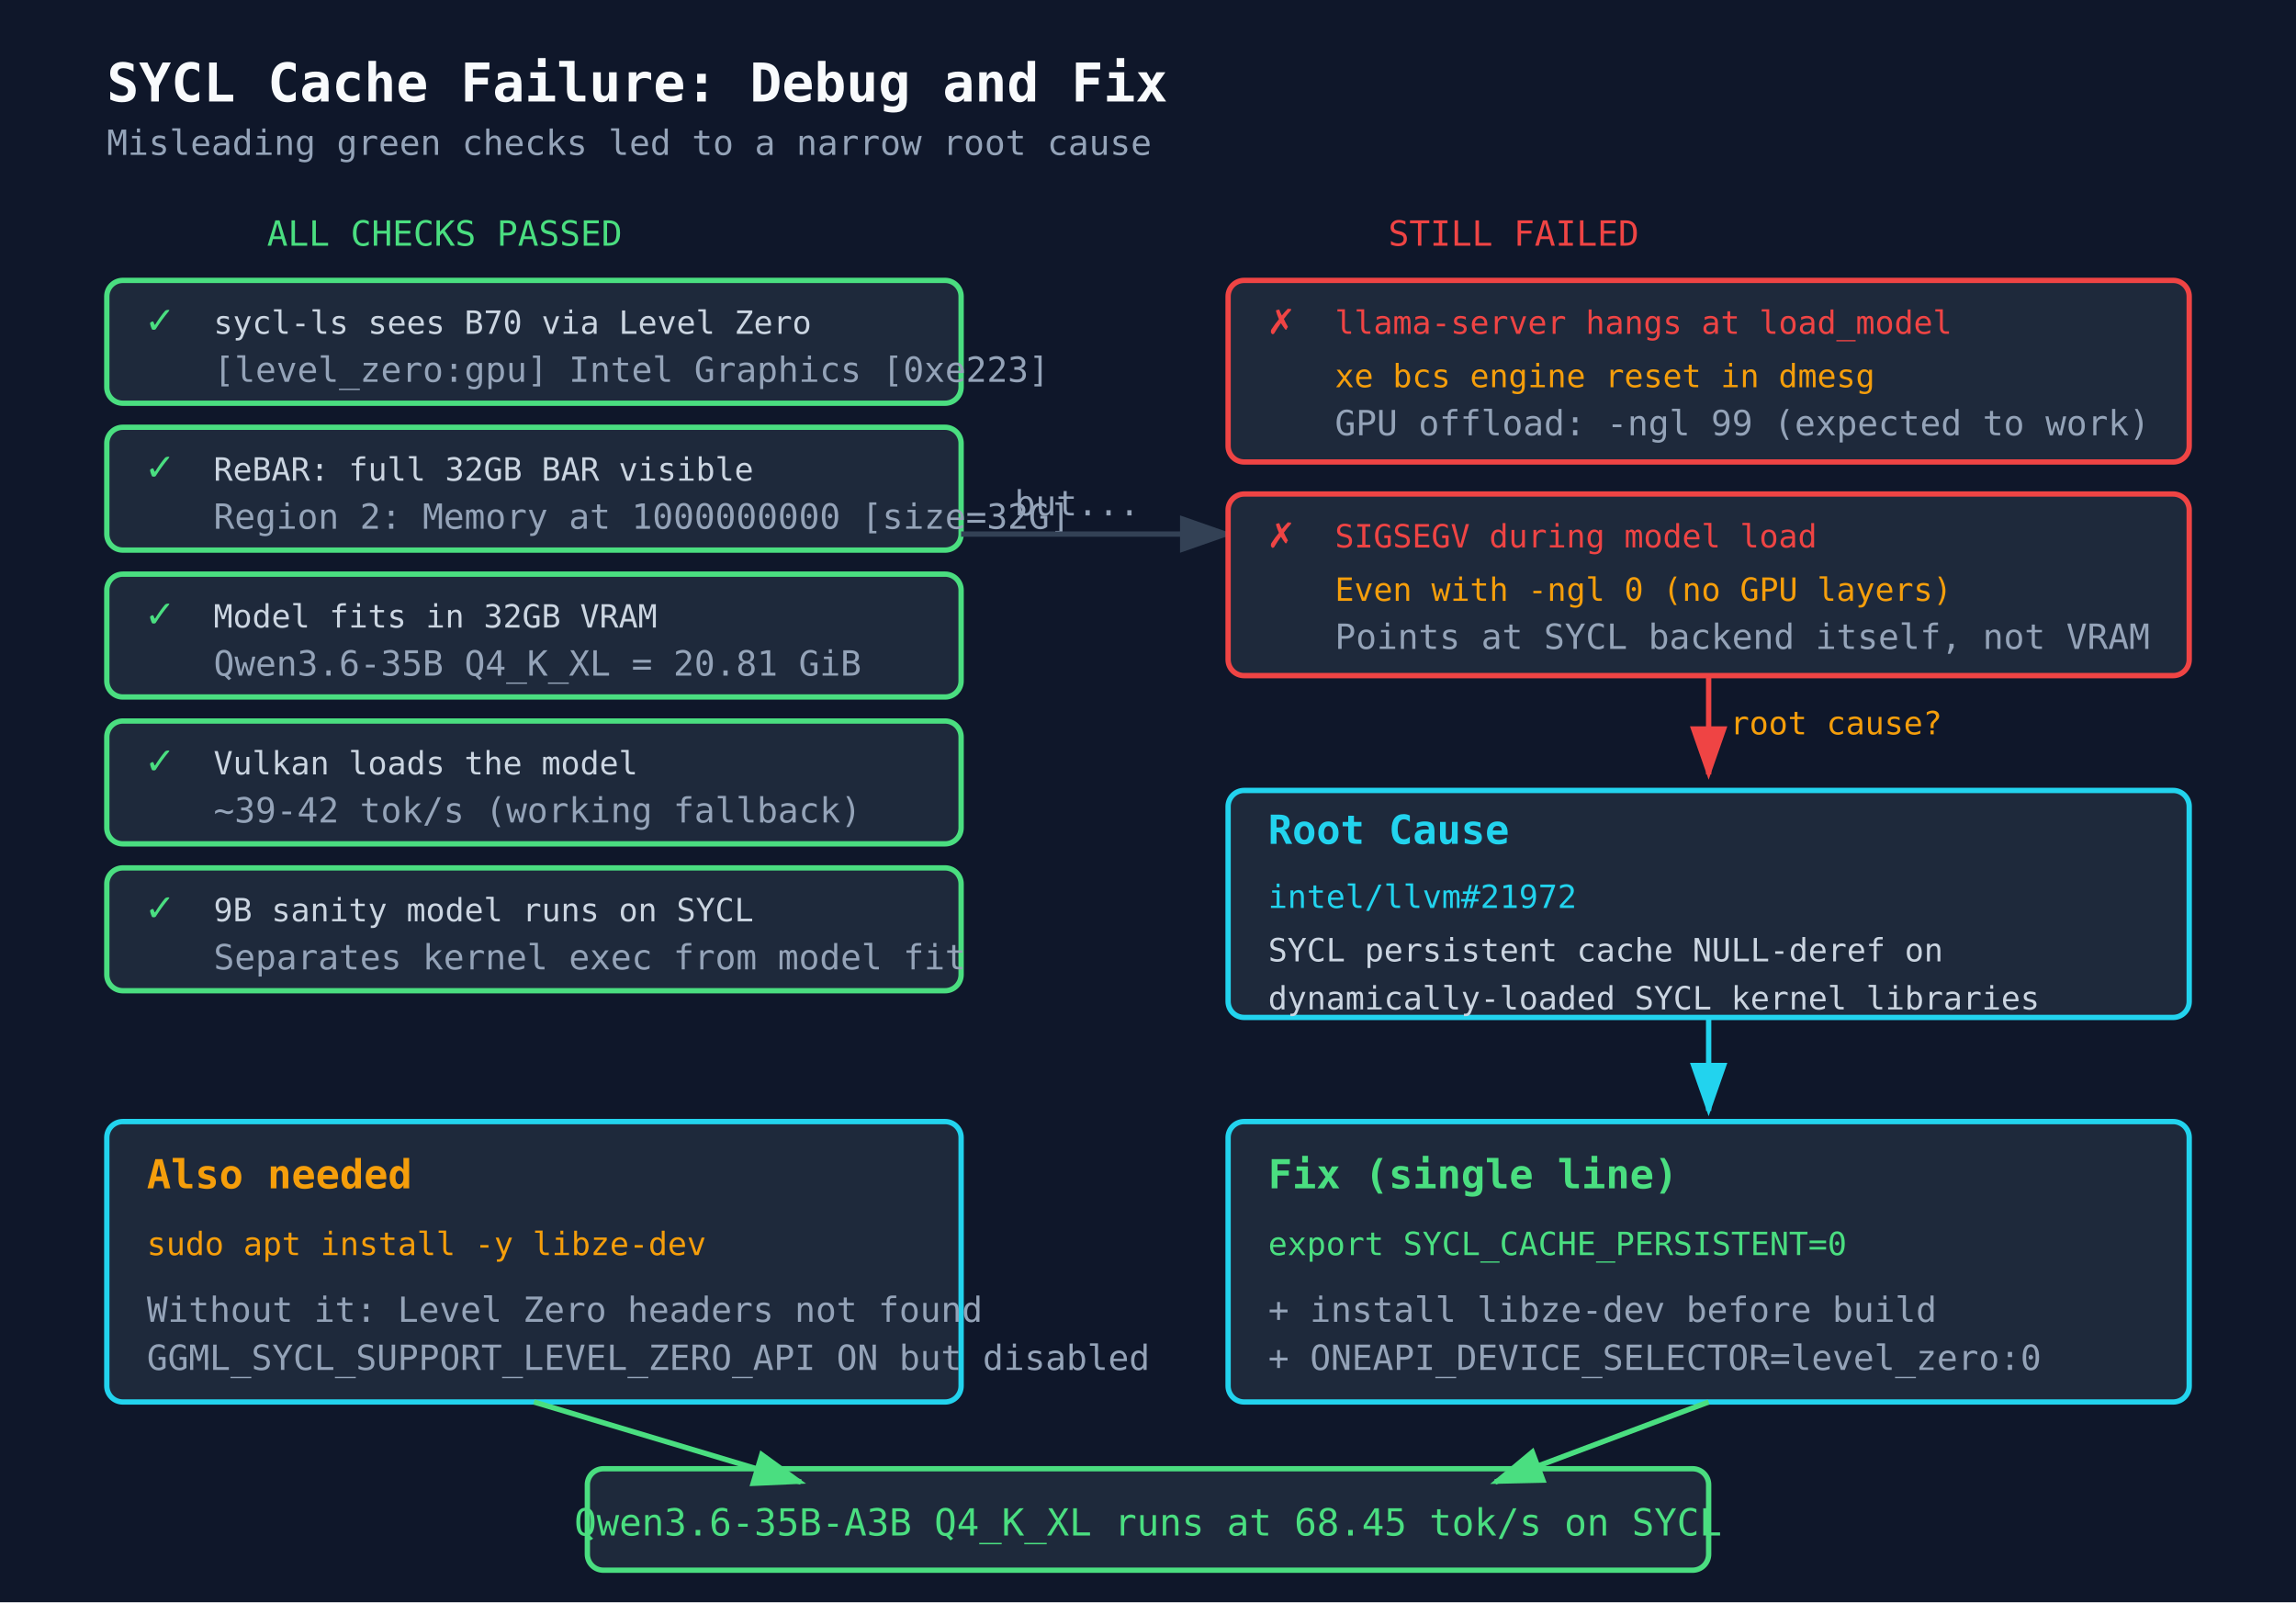
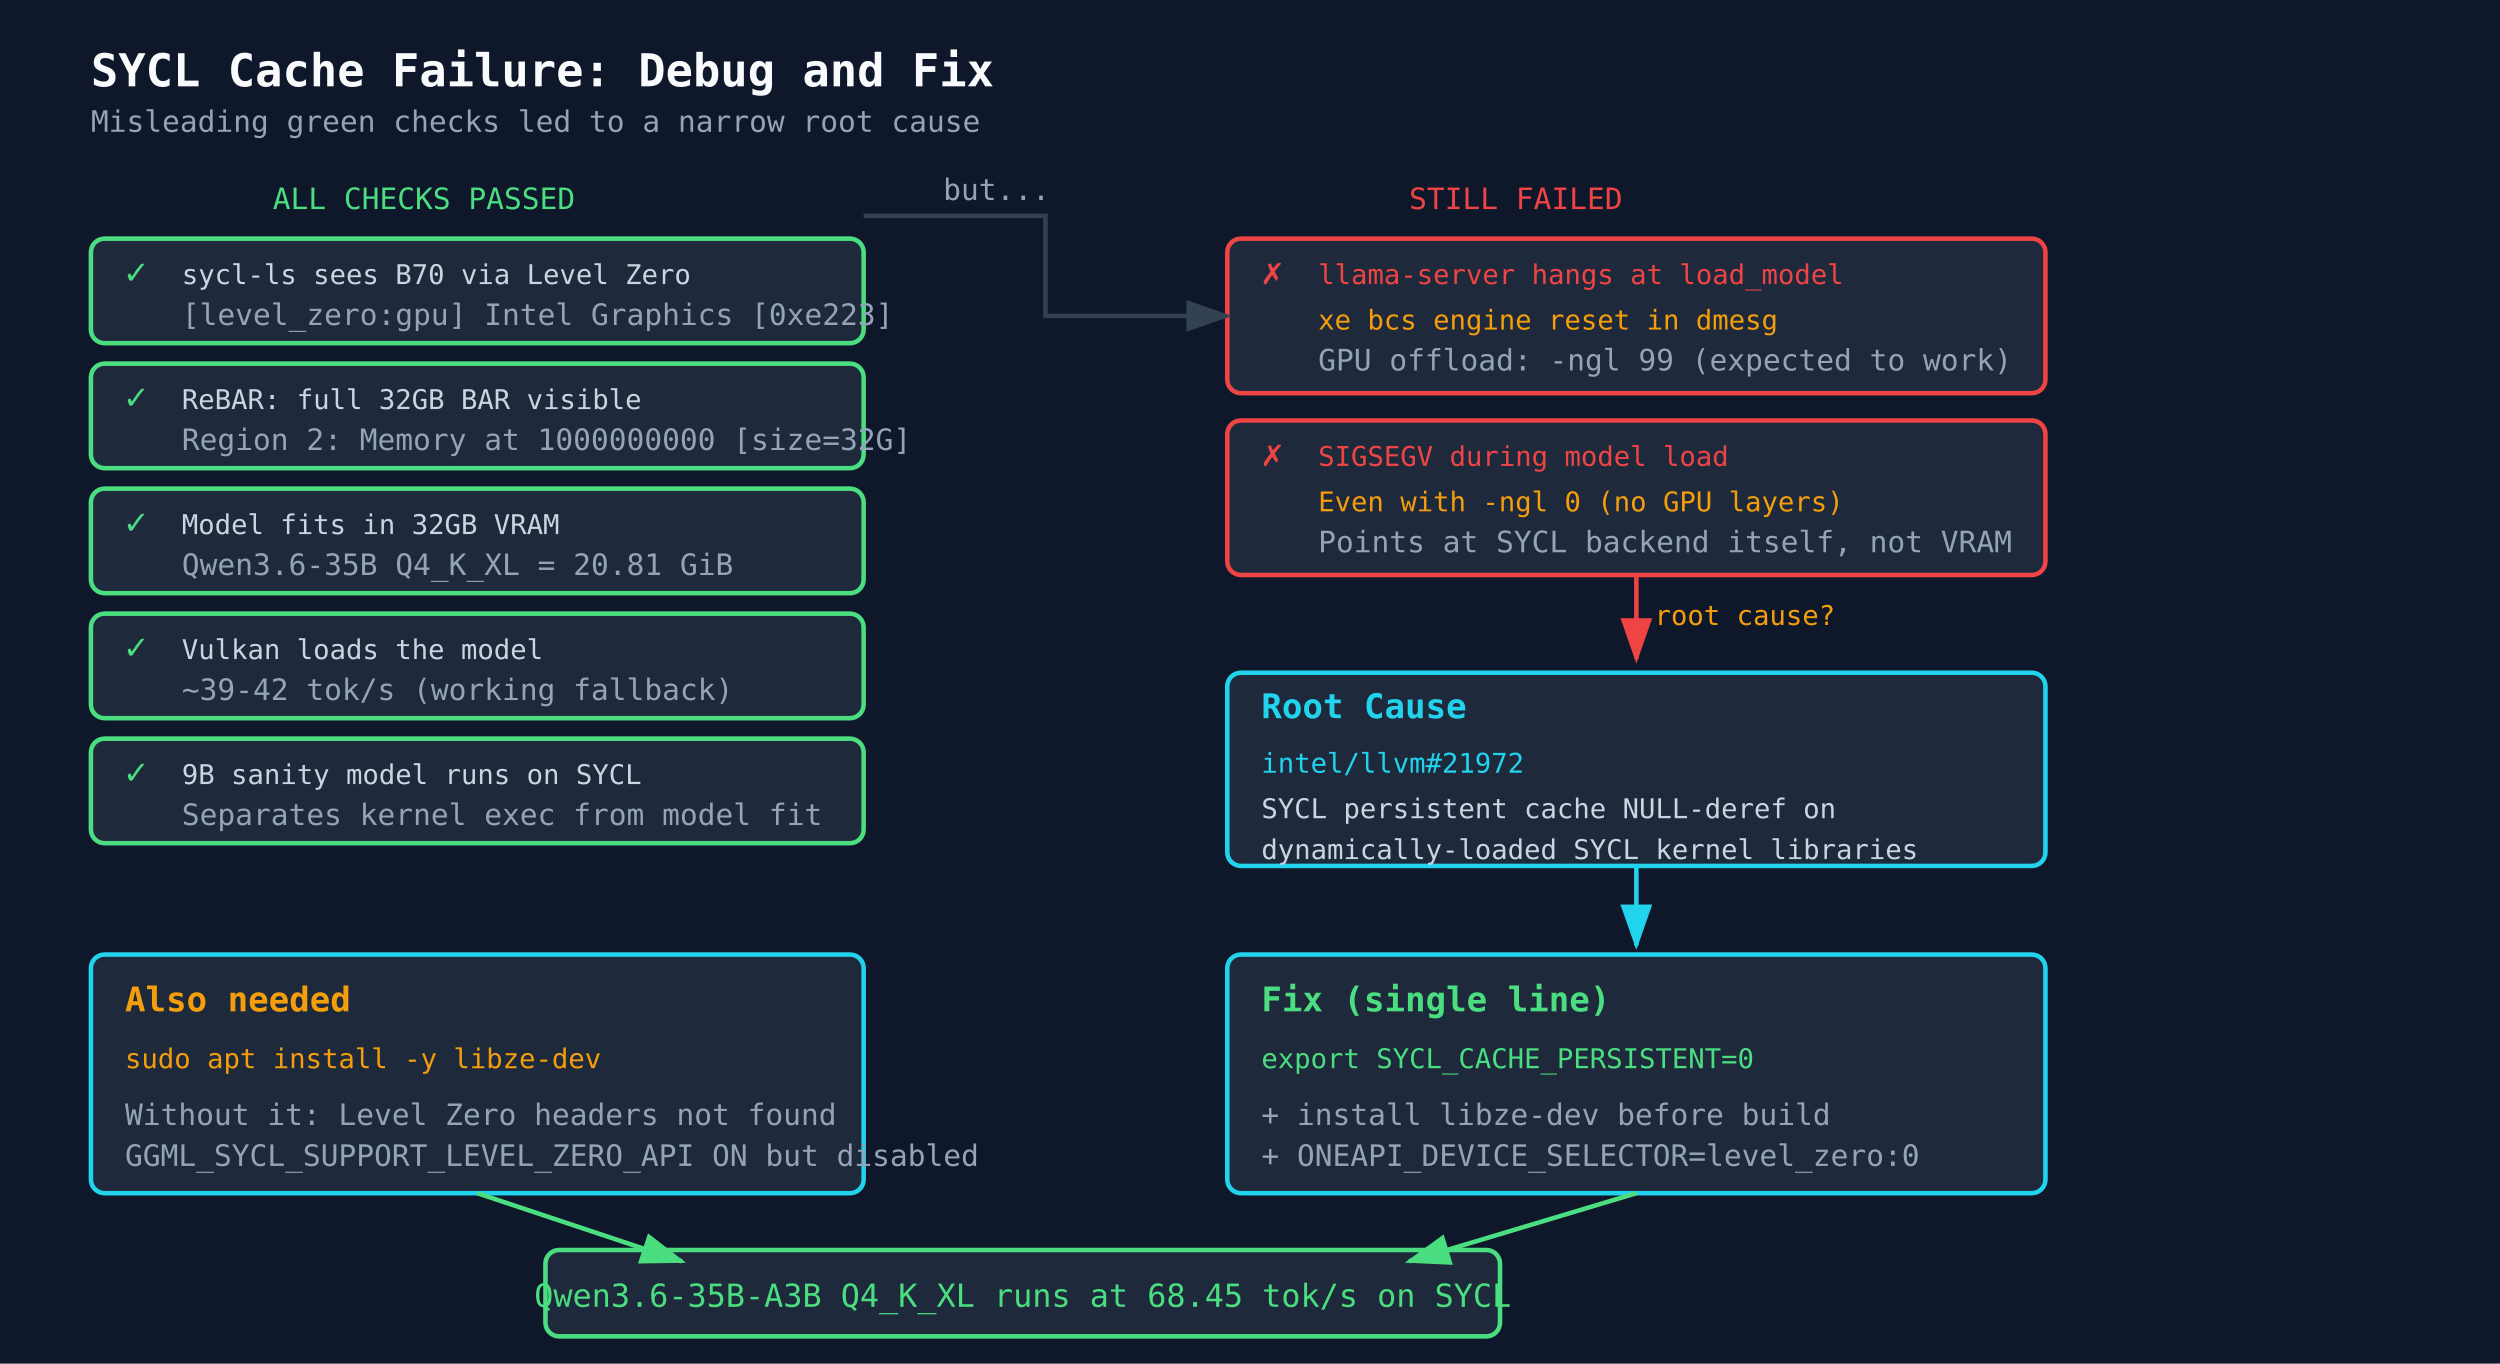
- <svg xmlns="http://www.w3.org/2000/svg" viewBox="0 0 860 600">
+ <svg xmlns="http://www.w3.org/2000/svg" viewBox="0 0 1100 600">
  <defs>
    <style>
      .bg { fill: #0f172a; }
      .title { fill: #f8fafc; font-family: monospace; font-size: 20px; font-weight: bold; }
      .sub { fill: #94a3b8; font-family: monospace; font-size: 13px; }
      .code { fill: #cbd5e1; font-family: monospace; font-size: 12px; }
      .code-r { fill: #ef4444; font-family: monospace; font-size: 12px; }
      .code-g { fill: #4ade80; font-family: monospace; font-size: 12px; }
      .code-a { fill: #f59e0b; font-family: monospace; font-size: 12px; }
      .box { fill: #1e293b; stroke: #334155; stroke-width: 2; rx: 6; }
      .box-ok { fill: #1e293b; stroke: #4ade80; stroke-width: 2; rx: 6; }
      .box-fail { fill: #1e293b; stroke: #ef4444; stroke-width: 2; rx: 6; }
      .box-fix { fill: #1e293b; stroke: #22d3ee; stroke-width: 2; rx: 6; }
      .arr { stroke: #334155; stroke-width: 2; fill: none; marker-end: url(#ah2); }
      .arr-r { stroke: #ef4444; stroke-width: 2; fill: none; marker-end: url(#ah-r); }
      .arr-g { stroke: #4ade80; stroke-width: 2; fill: none; marker-end: url(#ah-g2); }
      .arr-c { stroke: #22d3ee; stroke-width: 2; fill: none; marker-end: url(#ah-c); }
      .check { fill: #4ade80; font-family: monospace; font-size: 16px; font-weight: bold; }
      .x-mark { fill: #ef4444; font-family: monospace; font-size: 16px; font-weight: bold; }
    </style>
    <marker id="ah2" markerWidth="10" markerHeight="7" refX="9" refY="3.5" orient="auto">
      <polygon points="0 0, 10 3.5, 0 7" fill="#334155" />
    </marker>
    <marker id="ah-r" markerWidth="10" markerHeight="7" refX="9" refY="3.5" orient="auto">
      <polygon points="0 0, 10 3.5, 0 7" fill="#ef4444" />
    </marker>
    <marker id="ah-g2" markerWidth="10" markerHeight="7" refX="9" refY="3.5" orient="auto">
      <polygon points="0 0, 10 3.5, 0 7" fill="#4ade80" />
    </marker>
    <marker id="ah-c" markerWidth="10" markerHeight="7" refX="9" refY="3.5" orient="auto">
      <polygon points="0 0, 10 3.5, 0 7" fill="#22d3ee" />
    </marker>
  </defs>
-   <rect width="860" height="600" class="bg" />
+   <rect width="1100" height="600" class="bg" />
  <text x="40" y="38" class="title">SYCL Cache Failure: Debug and Fix</text>
  <text x="40" y="58" class="sub">Misleading green checks led to a narrow root cause</text>
-   <text x="100" y="92" class="sub" style="fill:#4ade80;">ALL CHECKS PASSED</text>
-   <rect x="40" y="105" width="320" height="46" class="box-ok" />
+   <text x="120" y="92" class="sub" style="fill:#4ade80;">ALL CHECKS PASSED</text>
+   <rect x="40" y="105" width="340" height="46" class="box-ok" />
  <text x="55" y="125" class="check">✓</text>
  <text x="80" y="125" class="code">sycl-ls sees B70 via Level Zero</text>
  <text x="80" y="143" class="sub">[level_zero:gpu] Intel Graphics [0xe223]</text>
-   <rect x="40" y="160" width="320" height="46" class="box-ok" />
+   <rect x="40" y="160" width="340" height="46" class="box-ok" />
  <text x="55" y="180" class="check">✓</text>
  <text x="80" y="180" class="code">ReBAR: full 32GB BAR visible</text>
  <text x="80" y="198" class="sub">Region 2: Memory at 1000000000 [size=32G]</text>
-   <rect x="40" y="215" width="320" height="46" class="box-ok" />
+   <rect x="40" y="215" width="340" height="46" class="box-ok" />
  <text x="55" y="235" class="check">✓</text>
  <text x="80" y="235" class="code">Model fits in 32GB VRAM</text>
  <text x="80" y="253" class="sub">Qwen3.6-35B Q4_K_XL = 20.81 GiB</text>
-   <rect x="40" y="270" width="320" height="46" class="box-ok" />
+   <rect x="40" y="270" width="340" height="46" class="box-ok" />
  <text x="55" y="290" class="check">✓</text>
  <text x="80" y="290" class="code">Vulkan loads the model</text>
  <text x="80" y="308" class="sub">~39-42 tok/s (working fallback)</text>
-   <rect x="40" y="325" width="320" height="46" class="box-ok" />
+   <rect x="40" y="325" width="340" height="46" class="box-ok" />
  <text x="55" y="345" class="check">✓</text>
  <text x="80" y="345" class="code">9B sanity model runs on SYCL</text>
  <text x="80" y="363" class="sub">Separates kernel exec from model fit</text>
-   <path d="M 360 200 L 460 200" class="arr" />
-   <text x="380" y="193" class="sub">but...</text>
-   <text x="520" y="92" class="sub" style="fill:#ef4444;">STILL FAILED</text>
-   <rect x="460" y="105" width="360" height="68" class="box-fail" />
-   <text x="475" y="125" class="x-mark">✗</text>
-   <text x="500" y="125" class="code-r">llama-server hangs at load_model</text>
-   <text x="500" y="145" class="code-a">xe bcs engine reset in dmesg</text>
-   <text x="500" y="163" class="sub">GPU offload: -ngl 99 (expected to work)</text>
-   <rect x="460" y="185" width="360" height="68" class="box-fail" />
-   <text x="475" y="205" class="x-mark">✗</text>
-   <text x="500" y="205" class="code-r">SIGSEGV during model load</text>
-   <text x="500" y="225" class="code-a">Even with -ngl 0 (no GPU layers)</text>
-   <text x="500" y="243" class="sub">Points at SYCL backend itself, not VRAM</text>
-   <path d="M 640 253 L 640 290" class="arr-r" />
-   <text x="648" y="275" class="code-a">root cause?</text>
-   <rect x="460" y="296" width="360" height="85" class="box-fix" />
-   <text x="475" y="316" class="title" style="font-size:15px; fill:#22d3ee;">Root Cause</text>
-   <text x="475" y="340" class="code" style="fill:#22d3ee;">intel/llvm#21972</text>
-   <text x="475" y="360" class="code">SYCL persistent cache NULL-deref on</text>
-   <text x="475" y="378" class="code">dynamically-loaded SYCL kernel libraries</text>
-   <path d="M 640 381 L 640 416" class="arr-c" />
-   <rect x="460" y="420" width="360" height="105" class="box-fix" />
-   <text x="475" y="445" class="title" style="font-size:15px; fill:#4ade80;">Fix (single line)</text>
-   <text x="475" y="470" class="code-g">export SYCL_CACHE_PERSISTENT=0</text>
-   <text x="475" y="495" class="sub">+ install libze-dev before build</text>
-   <text x="475" y="513" class="sub">+ ONEAPI_DEVICE_SELECTOR=level_zero:0</text>
-   <rect x="40" y="420" width="320" height="105" class="box-fix" />
+   <text x="620" y="92" class="sub" style="fill:#ef4444;">STILL FAILED</text>
+   <rect x="540" y="105" width="360" height="68" class="box-fail" />
+   <text x="555" y="125" class="x-mark">✗</text>
+   <text x="580" y="125" class="code-r">llama-server hangs at load_model</text>
+   <text x="580" y="145" class="code-a">xe bcs engine reset in dmesg</text>
+   <text x="580" y="163" class="sub">GPU offload: -ngl 99 (expected to work)</text>
+   <rect x="540" y="185" width="360" height="68" class="box-fail" />
+   <text x="555" y="205" class="x-mark">✗</text>
+   <text x="580" y="205" class="code-r">SIGSEGV during model load</text>
+   <text x="580" y="225" class="code-a">Even with -ngl 0 (no GPU layers)</text>
+   <text x="580" y="243" class="sub">Points at SYCL backend itself, not VRAM</text>
+   <path d="M 380 95 L 460 95 L 460 139 L 540 139" class="arr" />
+   <text x="415" y="88" class="sub">but...</text>
+   <path d="M 720 253 L 720 290" class="arr-r" />
+   <text x="728" y="275" class="code-a">root cause?</text>
+   <rect x="540" y="296" width="360" height="85" class="box-fix" />
+   <text x="555" y="316" class="title" style="font-size:15px; fill:#22d3ee;">Root Cause</text>
+   <text x="555" y="340" class="code" style="fill:#22d3ee;">intel/llvm#21972</text>
+   <text x="555" y="360" class="code">SYCL persistent cache NULL-deref on</text>
+   <text x="555" y="378" class="code">dynamically-loaded SYCL kernel libraries</text>
+   <path d="M 720 381 L 720 416" class="arr-c" />
+   <rect x="540" y="420" width="360" height="105" class="box-fix" />
+   <text x="555" y="445" class="title" style="font-size:15px; fill:#4ade80;">Fix (single line)</text>
+   <text x="555" y="470" class="code-g">export SYCL_CACHE_PERSISTENT=0</text>
+   <text x="555" y="495" class="sub">+ install libze-dev before build</text>
+   <text x="555" y="513" class="sub">+ ONEAPI_DEVICE_SELECTOR=level_zero:0</text>
+   <rect x="40" y="420" width="340" height="105" class="box-fix" />
  <text x="55" y="445" class="title" style="font-size:15px; fill:#f59e0b;">Also needed</text>
  <text x="55" y="470" class="code-a">sudo apt install -y libze-dev</text>
  <text x="55" y="495" class="sub">Without it: Level Zero headers not found</text>
  <text x="55" y="513" class="sub">GGML_SYCL_SUPPORT_LEVEL_ZERO_API ON but disabled</text>
-   <rect x="220" y="550" width="420" height="38" class="box-ok" />
-   <text x="430" y="575" class="code-g" style="font-size:14px;" text-anchor="middle">Qwen3.6-35B-A3B Q4_K_XL runs at 68.45 tok/s on SYCL</text>
-   <path d="M 200 525 L 300 555" class="arr-g" />
-   <path d="M 640 525 L 560 555" class="arr-g" />
+   <rect x="240" y="550" width="420" height="38" class="box-ok" />
+   <text x="450" y="575" class="code-g" style="font-size:14px;" text-anchor="middle">Qwen3.6-35B-A3B Q4_K_XL runs at 68.45 tok/s on SYCL</text>
+   <path d="M 210 525 L 300 555" class="arr-g" />
+   <path d="M 720 525 L 620 555" class="arr-g" />
</svg>
